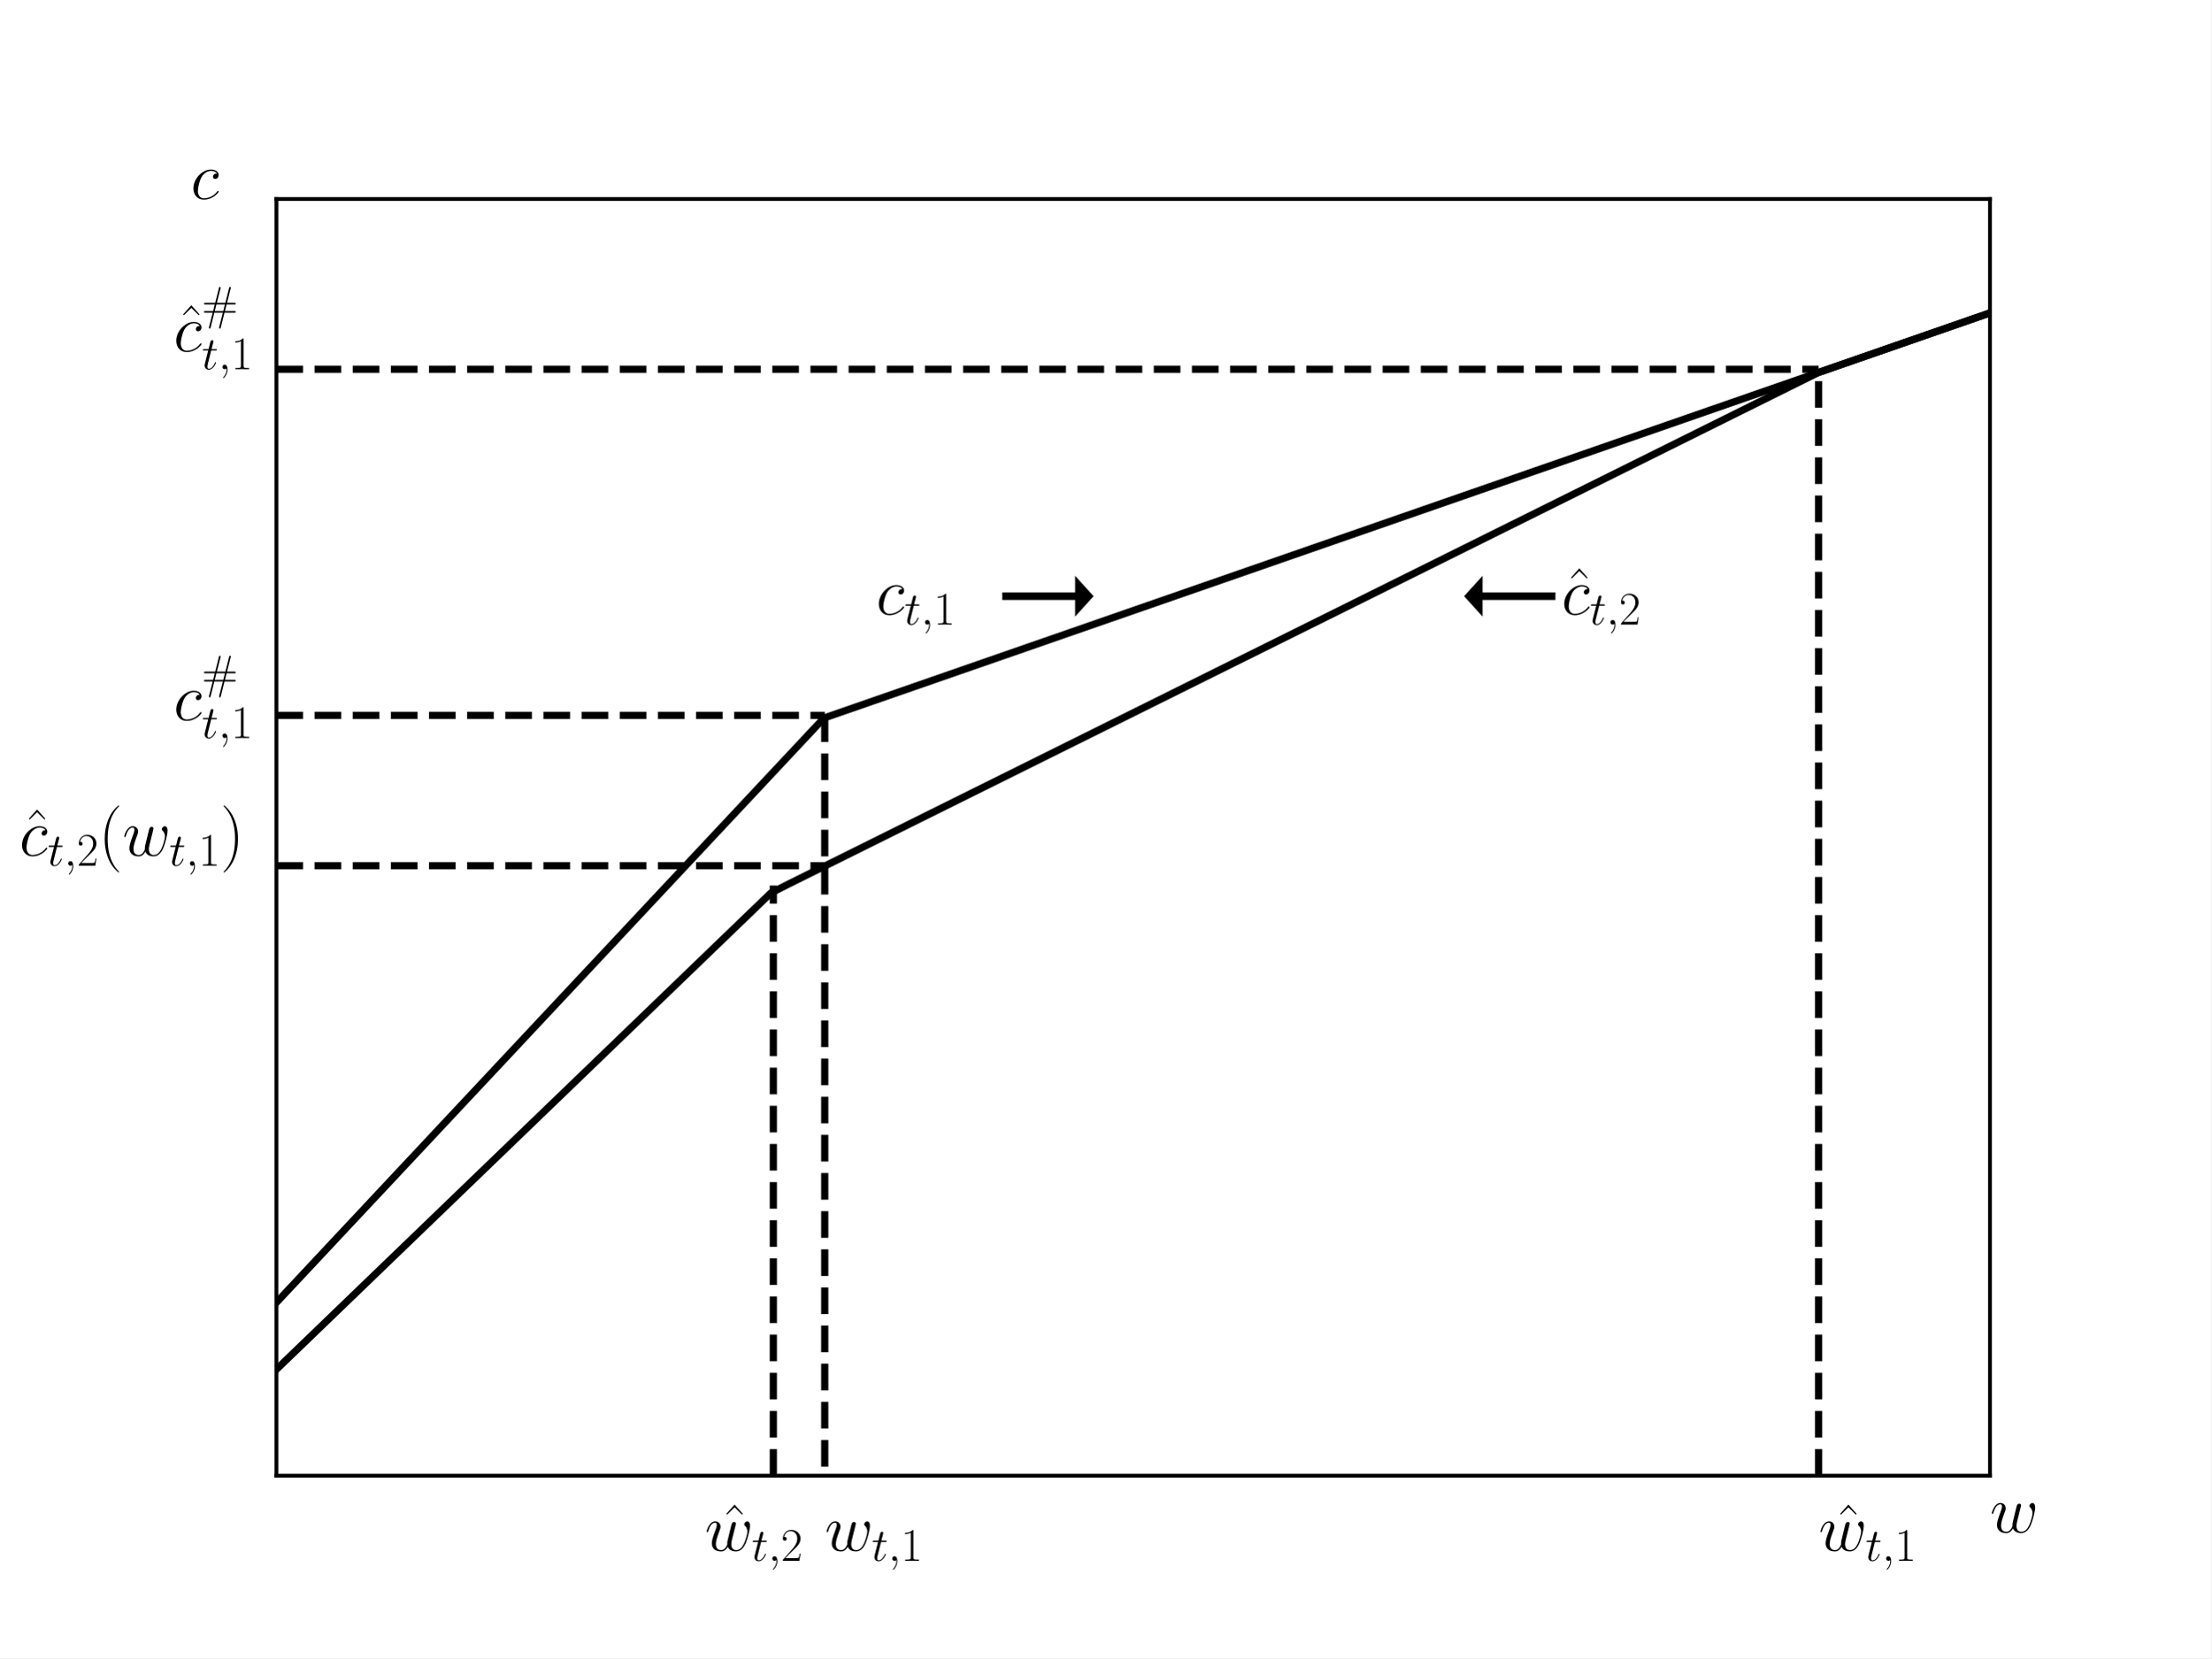
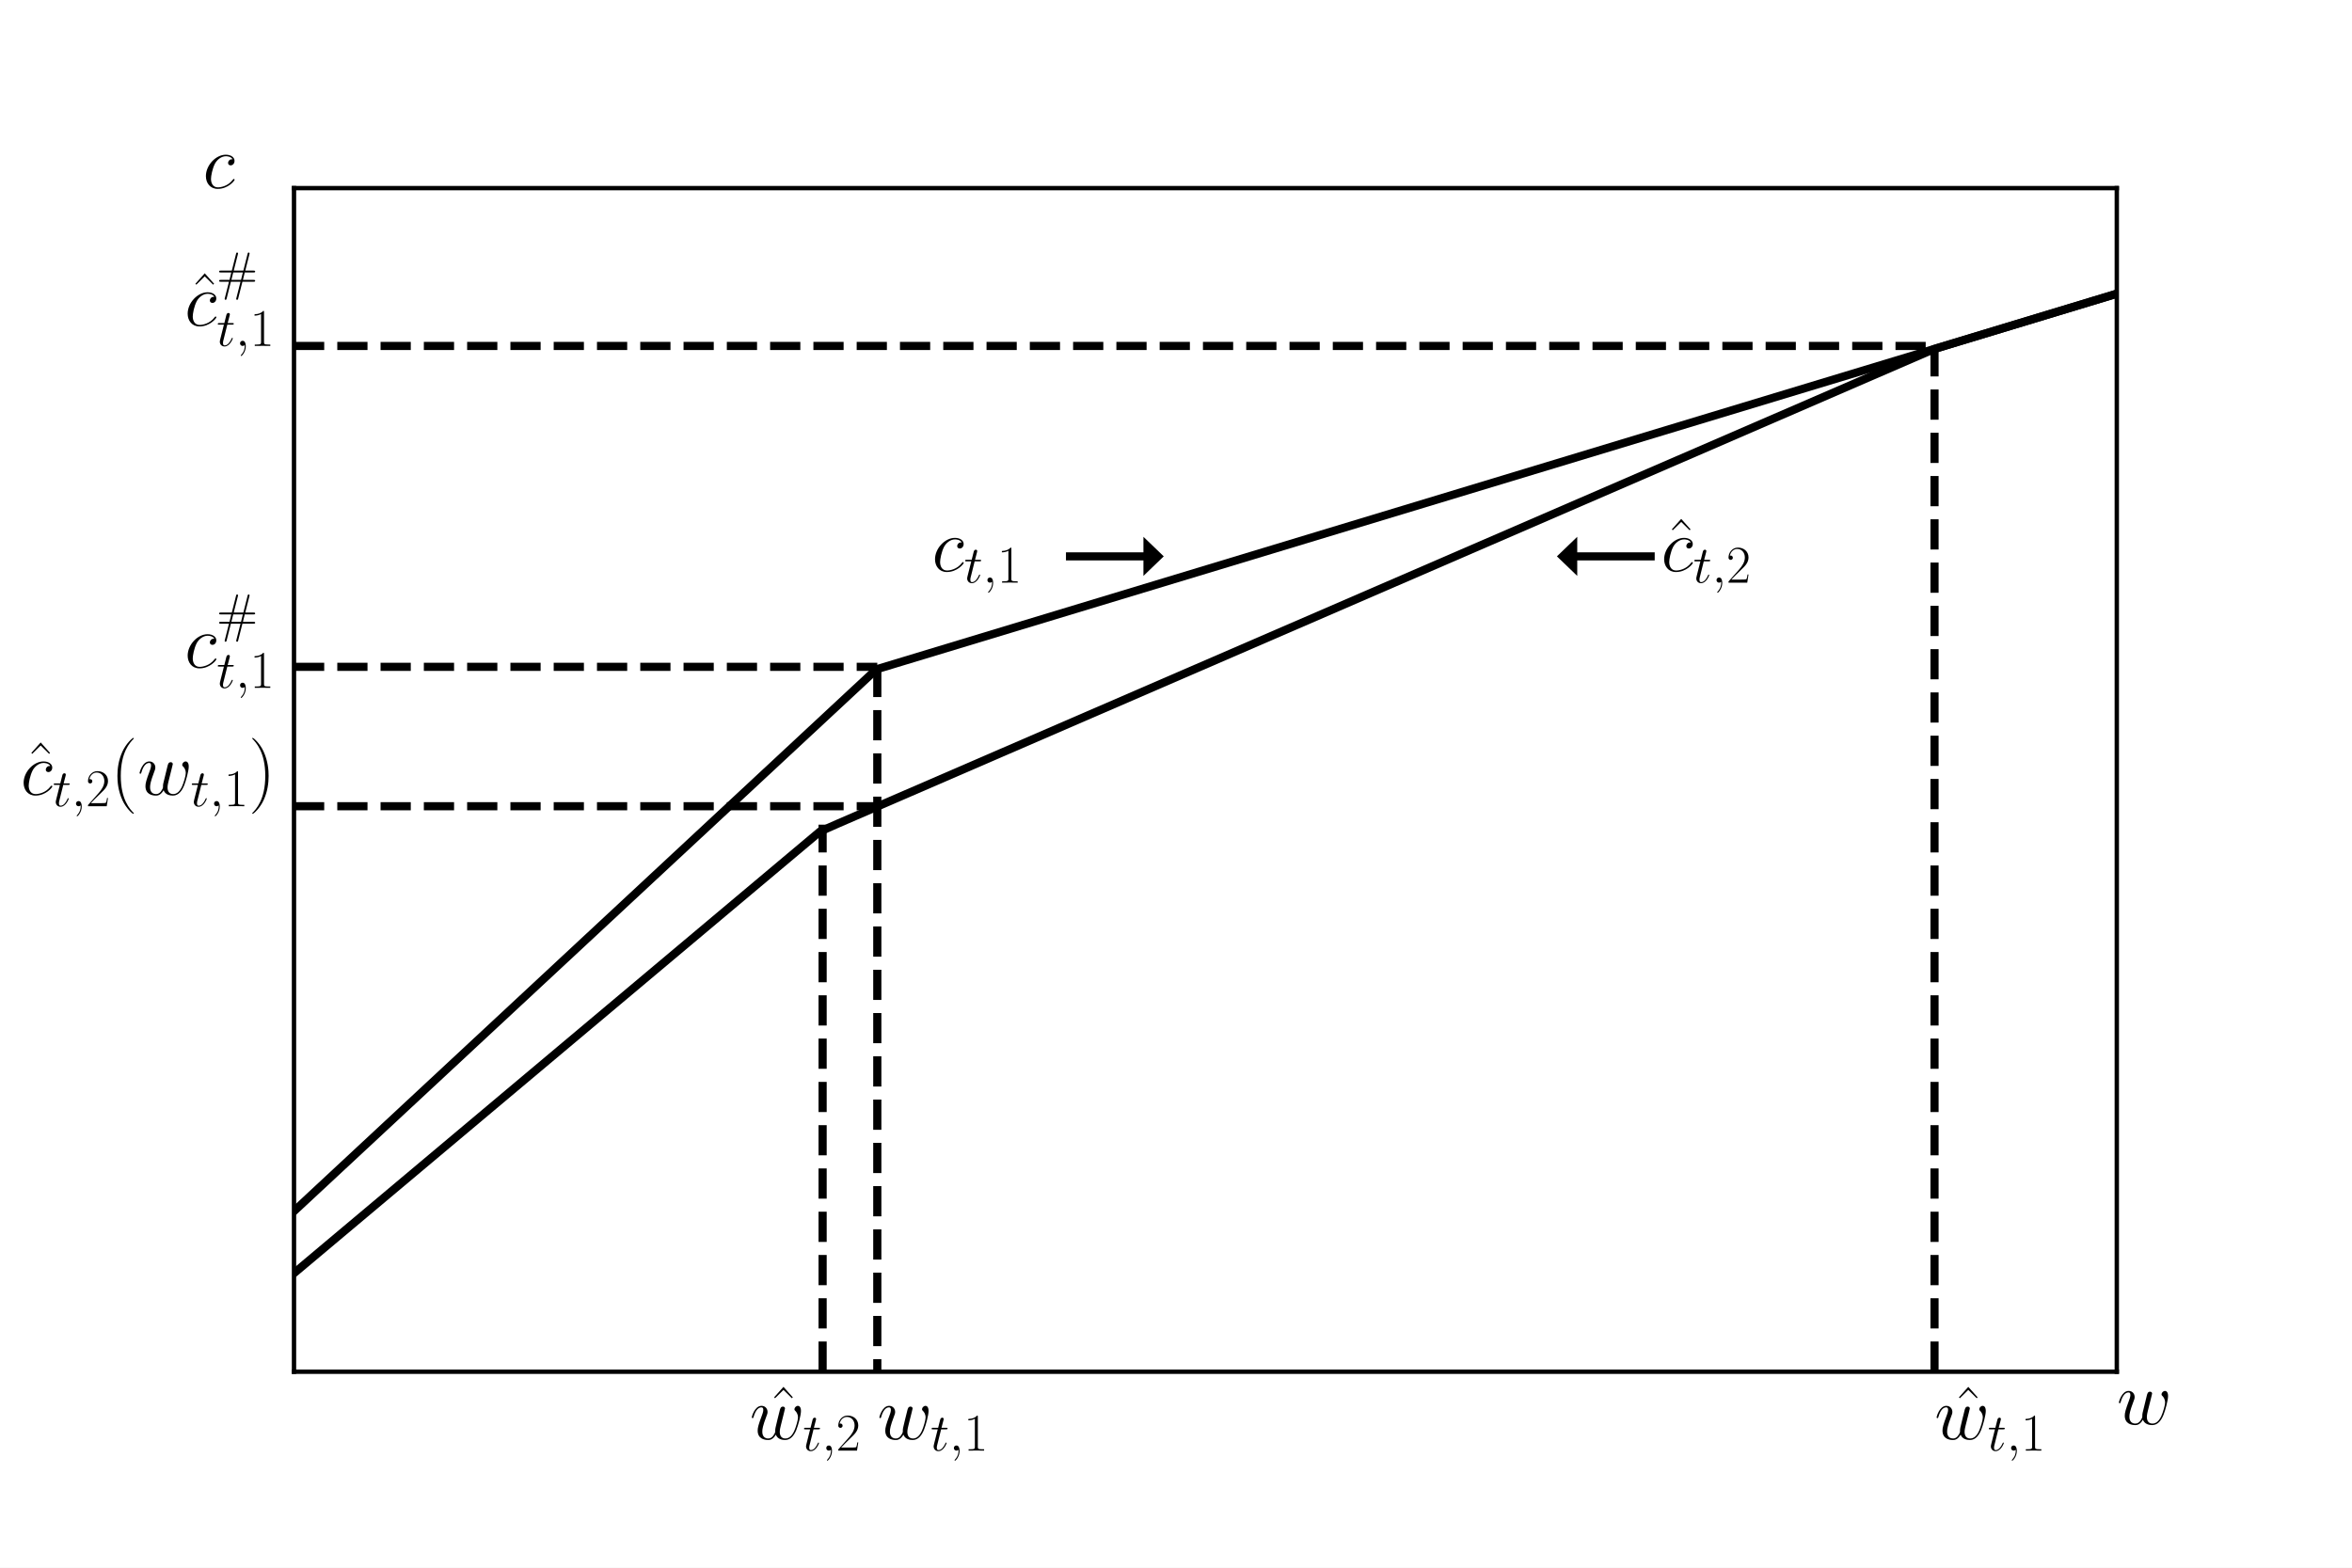
- <svg xmlns="http://www.w3.org/2000/svg" xmlns:xlink="http://www.w3.org/1999/xlink" height="345.6pt" version="1.1" viewBox="0 0 460.8 345.6" width="460.8pt">
+ <svg xmlns="http://www.w3.org/2000/svg" xmlns:xlink="http://www.w3.org/1999/xlink" height="288pt" version="1.1" viewBox="0 0 432 288" width="432pt">
  <defs>
    <style type="text/css">
*{stroke-linecap:butt;stroke-linejoin:round;}
  </style>
  </defs>
  <g id="figure_1">
    <g id="patch_1">
-       <path d="M 0 345.6  L 460.8 345.6  L 460.8 0  L 0 0  z " style="fill:#ffffff;" />
+       <path d="M 0 288  L 432 288  L 432 0  L 0 0  z " style="fill:#ffffff;" />
    </g>
    <g id="axes_1">
      <g id="patch_2">
-         <path d="M 57.6 307.584  L 414.72 307.584  L 414.72 41.472  L 57.6 41.472  z " style="fill:#ffffff;" />
+         <path d="M 54 252  L 388.8 252  L 388.8 34.56  L 54 34.56  z " style="fill:#ffffff;" />
      </g>
      <g id="patch_3">
-         <path clip-path="url(#p9134bd30a1)" d="M 305.798 124.262  L 308.477 121.306  L 308.477 123.967  L 323.654 123.967  L 323.654 124.558  L 308.477 124.558  L 308.477 127.219  z " style="stroke:#000000;stroke-linejoin:miter;" />
+         <path clip-path="url(#p72aad9525d)" d="M 286.686 102.208  L 289.197 99.792  L 289.197 101.966  L 303.426 101.966  L 303.426 102.45  L 289.197 102.45  L 289.197 104.624  z " style="stroke:#000000;stroke-linejoin:miter;" />
      </g>
      <g id="patch_4">
-         <path clip-path="url(#p9134bd30a1)" d="M 227.232 124.262  L 224.554 127.219  L 224.554 124.558  L 209.376 124.558  L 209.376 123.967  L 224.554 123.967  L 224.554 121.306  z " style="stroke:#000000;stroke-linejoin:miter;" />
+         <path clip-path="url(#p72aad9525d)" d="M 213.03 102.208  L 210.519 104.624  L 210.519 102.45  L 196.29 102.45  L 196.29 101.966  L 210.519 101.966  L 210.519 99.792  z " style="stroke:#000000;stroke-linejoin:miter;" />
      </g>
      <g id="matplotlib.axis_1">
        <g id="xtick_1" />
        <g id="xtick_2" />
        <g id="xtick_3" />
        <g id="xtick_4" />
        <g id="xtick_5" />
        <g id="xtick_6" />
        <g id="xtick_7" />
        <g id="xtick_8" />
        <g id="xtick_9" />
      </g>
      <g id="matplotlib.axis_2">
        <g id="ytick_1" />
        <g id="ytick_2" />
        <g id="ytick_3" />
        <g id="ytick_4" />
        <g id="ytick_5" />
        <g id="ytick_6" />
        <g id="ytick_7" />
        <g id="ytick_8" />
        <g id="ytick_9" />
        <g id="ytick_10" />
      </g>
      <g id="line2d_1">
-         <path clip-path="url(#p9134bd30a1)" d="M 57.6 271.488  L 171.392 150.002  L 172.107 149.52  L 414.72 65.21  L 414.72 65.21  " style="fill:none;stroke:#000000;stroke-linecap:square;stroke-width:1.5;" />
+         <path clip-path="url(#p72aad9525d)" d="M 54 222.506  L 160.68 123.239  L 161.351 122.846  L 388.8 53.956  L 388.8 53.956  " style="fill:none;stroke:#000000;stroke-linecap:square;stroke-width:1.5;" />
      </g>
      <g id="line2d_2">
-         <path clip-path="url(#p9134bd30a1)" d="M 57.6 285.432  L 160.657 186.122  L 164.235 184.312  L 378.936 77.645  L 414.72 65.21  L 414.72 65.21  " style="fill:none;stroke:#000000;stroke-linecap:square;stroke-width:1.5;" />
+         <path clip-path="url(#p72aad9525d)" d="M 54 233.9  L 150.616 152.754  L 153.97 151.274  L 355.253 64.117  L 388.8 53.956  L 388.8 53.956  " style="fill:none;stroke:#000000;stroke-linecap:square;stroke-width:1.5;" />
      </g>
      <g id="line2d_3">
-         <path clip-path="url(#p9134bd30a1)" d="M 57.6 149.1  L 171.878 149.1  " style="fill:none;stroke:#000000;stroke-dasharray:5.55,2.4;stroke-dashoffset:0;stroke-width:1.5;" />
+         <path clip-path="url(#p72aad9525d)" d="M 54 122.502  L 161.136 122.502  " style="fill:none;stroke:#000000;stroke-dasharray:5.55,2.4;stroke-dashoffset:0;stroke-width:1.5;" />
      </g>
      <g id="line2d_4">
-         <path clip-path="url(#p9134bd30a1)" d="M 57.6 180.442  L 171.878 180.442  " style="fill:none;stroke:#000000;stroke-dasharray:5.55,2.4;stroke-dashoffset:0;stroke-width:1.5;" />
+         <path clip-path="url(#p72aad9525d)" d="M 54 148.112  L 161.136 148.112  " style="fill:none;stroke:#000000;stroke-dasharray:5.55,2.4;stroke-dashoffset:0;stroke-width:1.5;" />
      </g>
      <g id="line2d_5">
-         <path clip-path="url(#p9134bd30a1)" d="M 57.6 76.954  L 379.008 76.954  " style="fill:none;stroke:#000000;stroke-dasharray:5.55,2.4;stroke-dashoffset:0;stroke-width:1.5;" />
+         <path clip-path="url(#p72aad9525d)" d="M 54 63.552  L 355.32 63.552  " style="fill:none;stroke:#000000;stroke-dasharray:5.55,2.4;stroke-dashoffset:0;stroke-width:1.5;" />
      </g>
      <g id="line2d_6">
-         <path clip-path="url(#p9134bd30a1)" d="M 161.165 307.584  L 161.165 184.581  " style="fill:none;stroke:#000000;stroke-dasharray:5.55,2.4;stroke-dashoffset:0;stroke-width:1.5;" />
+         <path clip-path="url(#p72aad9525d)" d="M 151.092 252  L 151.092 151.494  " style="fill:none;stroke:#000000;stroke-dasharray:5.55,2.4;stroke-dashoffset:0;stroke-width:1.5;" />
      </g>
      <g id="line2d_7">
-         <path clip-path="url(#p9134bd30a1)" d="M 379.008 307.584  L 379.008 76.954  " style="fill:none;stroke:#000000;stroke-dasharray:5.55,2.4;stroke-dashoffset:0;stroke-width:1.5;" />
+         <path clip-path="url(#p72aad9525d)" d="M 355.32 252  L 355.32 63.552  " style="fill:none;stroke:#000000;stroke-dasharray:5.55,2.4;stroke-dashoffset:0;stroke-width:1.5;" />
      </g>
      <g id="line2d_8">
-         <path clip-path="url(#p9134bd30a1)" d="M 171.878 149.1  L 171.878 307.584  " style="fill:none;stroke:#000000;stroke-dasharray:5.55,2.4;stroke-dashoffset:0;stroke-width:1.5;" />
+         <path clip-path="url(#p72aad9525d)" d="M 161.136 122.502  L 161.136 252  " style="fill:none;stroke:#000000;stroke-dasharray:5.55,2.4;stroke-dashoffset:0;stroke-width:1.5;" />
      </g>
      <g id="patch_5">
-         <path d="M 57.6 307.584  L 57.6 41.472  " style="fill:none;stroke:#000000;stroke-linecap:square;stroke-linejoin:miter;stroke-width:0.8;" />
+         <path d="M 54 252  L 54 34.56  " style="fill:none;stroke:#000000;stroke-linecap:square;stroke-linejoin:miter;stroke-width:0.8;" />
      </g>
      <g id="patch_6">
-         <path d="M 414.72 307.584  L 414.72 41.472  " style="fill:none;stroke:#000000;stroke-linecap:square;stroke-linejoin:miter;stroke-width:0.8;" />
+         <path d="M 388.8 252  L 388.8 34.56  " style="fill:none;stroke:#000000;stroke-linecap:square;stroke-linejoin:miter;stroke-width:0.8;" />
      </g>
      <g id="patch_7">
-         <path d="M 57.6 307.584  L 414.72 307.584  " style="fill:none;stroke:#000000;stroke-linecap:square;stroke-linejoin:miter;stroke-width:0.8;" />
+         <path d="M 54 252  L 388.8 252  " style="fill:none;stroke:#000000;stroke-linecap:square;stroke-linejoin:miter;stroke-width:0.8;" />
      </g>
      <g id="patch_8">
-         <path d="M 57.6 41.472  L 414.72 41.472  " style="fill:none;stroke:#000000;stroke-linecap:square;stroke-linejoin:miter;stroke-width:0.8;" />
+         <path d="M 54 34.56  L 388.8 34.56  " style="fill:none;stroke:#000000;stroke-linecap:square;stroke-linejoin:miter;stroke-width:0.8;" />
      </g>
      <g id="text_1">
        <defs>
          <path d="M 22.906 69  L 10.594 55.188  L 11.797 54  L 22.906 64.984  L 34 54  L 35.203 55.188  z " id="CMR17-94" />
          <path d="M 39.094 38  C 37.203 38 36.297 38 34.906 36.797  C 34.297 36.297 33.203 34.797 33.203 33.188  C 33.203 31.188 34.703 29.984 36.594 29.984  C 39 29.984 41.703 31.984 41.703 35.984  C 41.703 40.484 37.094 44 30.203 44  C 17.094 44 4 30.188 4 15.797  C 4 6.969 9.406 -1 19.594 -1  C 33.203 -1 41.797 9.719 41.797 11.031  C 41.797 11.641 41.203 12.141 40.797 12.141  C 40.5 12.141 40.406 12.047 39.5 11.125  C 33.094 2.516 23.594 1 19.797 1  C 12.906 1 10.703 7.078 10.703 12.141  C 10.703 15.688 12.406 25.531 16 32.391  C 18.594 37.094 24 41.984 30.297 41.984  C 31.594 41.984 37.094 41.812 39.094 38  z " id="CMMI12-99" />
          <path d="M 20.094 40.094  L 29.297 40.094  C 31.203 40.094 32.203 40.094 32.203 41.891  C 32.203 43 31.594 43 29.594 43  L 20.797 43  L 24.5 57.25  C 24.906 58.625 24.906 58.812 24.906 59.5  C 24.906 61.094 23.594 62 22.297 62  C 21.5 62 19.203 61.688 18.406 58.531  L 14.5 43  L 5.094 43  C 3.094 43 2.203 43 2.203 41.094  C 2.203 40.094 2.906 40.094 4.797 40.094  L 13.703 40.094  L 7.094 13.766  C 6.297 10.266 6 9.266 6 7.969  C 6 3.281 9.297 -1 14.906 -1  C 25 -1 30.406 13.562 30.406 14.266  C 30.406 14.859 30 15.156 29.406 15.156  C 29.203 15.156 28.797 15.156 28.594 14.75  C 28.5 14.656 28.406 14.562 27.703 12.969  C 25.594 7.969 21 1 15.203 1  C 12.203 1 12 3.484 12 5.688  C 12 5.781 12 7.672 12.297 8.875  z " id="CMMI12-116" />
          <path d="M 19.5 -0.406  C 19.5 5.391 17.594 9.688 13.5 9.688  C 10.297 9.688 8.703 7.094 8.703 4.891  C 8.703 2.688 10.203 0 13.594 0  C 14.906 0 16 0.391 16.906 1.297  C 17.094 1.5 17.203 1.5 17.297 1.5  C 17.5 1.5 17.5 0.094 17.5 -0.406  C 17.5 -3.641 16.906 -10.031 11.094 -16.422  C 10 -17.609 10 -17.812 10 -18  C 10 -18.5 10.5 -19 11 -19  C 11.797 -19 19.5 -11.703 19.5 -0.406  z " id="CMMI12-59" />
          <path d="M 41.703 15.469  L 39.906 15.469  C 38.906 8.391 38.094 7.188 37.703 6.594  C 37.203 5.797 30 5.797 28.594 5.797  L 9.406 5.797  C 13 9.688 20 16.766 28.5 24.938  C 34.594 30.719 41.703 37.5 41.703 47.391  C 41.703 59.188 32.297 66 21.797 66  C 10.797 66 4.094 56.297 4.094 47.297  C 4.094 43.391 7 42.891 8.203 42.891  C 9.203 42.891 12.203 43.484 12.203 46.984  C 12.203 50.094 9.594 51 8.203 51  C 7.594 51 7 50.891 6.594 50.688  C 8.5 59.188 14.297 63.391 20.406 63.391  C 29.094 63.391 34.797 56.5 34.797 47.391  C 34.797 38.703 29.703 31.219 24 24.734  L 4.094 2.297  L 4.094 0  L 39.297 0  z " id="CMR17-50" />
        </defs>
-         <g transform="translate(325.44 130.176)scale(0.14 -0.14)">
+         <g transform="translate(305.1 107.04)scale(0.14 -0.14)">
          <use transform="translate(3.565821 14.95037)scale(0.996264)" xlink:href="#CMR17-94" />
          <use transform="translate(0 14.94392)scale(0.996264)" xlink:href="#CMMI12-99" />
          <use transform="translate(41.98323 0)scale(0.697382)" xlink:href="#CMMI12-116" />
          <use transform="translate(66.64154 0)scale(0.697382)" xlink:href="#CMMI12-59" />
          <use transform="translate(85.60948 0)scale(0.697382)" xlink:href="#CMR17-50" />
        </g>
      </g>
      <g id="text_2">
        <defs>
          <path d="M 26.594 63.797  C 26.594 65.891 26.5 66 25.094 66  C 21.203 61.359 15.297 59.891 9.703 59.688  C 9.406 59.688 8.906 59.688 8.797 59.5  C 8.703 59.297 8.703 59.094 8.703 57  C 11.797 57 17 57.594 21 59.984  L 21 7.297  C 21 3.797 20.797 2.594 12.203 2.594  L 9.203 2.594  L 9.203 0  C 14 0.094 19 0.188 23.797 0.188  C 28.594 0.188 33.594 0.094 38.406 0  L 38.406 2.594  L 35.406 2.594  C 26.797 2.594 26.594 3.688 26.594 7.297  z " id="CMR17-49" />
        </defs>
-         <g transform="translate(182.592 130.176)scale(0.14 -0.14)">
+         <g transform="translate(171.18 107.04)scale(0.14 -0.14)">
          <use transform="translate(0 14.94392)scale(0.996264)" xlink:href="#CMMI12-99" />
          <use transform="translate(41.98323 0)scale(0.697382)" xlink:href="#CMMI12-116" />
          <use transform="translate(66.64154 0)scale(0.697382)" xlink:href="#CMMI12-59" />
          <use transform="translate(85.60948 0)scale(0.697382)" xlink:href="#CMR17-49" />
        </g>
      </g>
      <g id="text_3">
-         <g transform="translate(39.744 41.472)scale(0.14 -0.14)">
+         <g transform="translate(37.26 34.56)scale(0.14 -0.14)">
          <use transform="scale(0.996264)" xlink:href="#CMMI12-99" />
        </g>
      </g>
      <g id="text_4">
        <defs>
          <path d="M 34.406 6.078  C 36.594 0.094 42.797 -1 46.594 -1  C 54.203 -1 58.703 5.578 61.5 12.469  C 63.797 18.25 67.5 31.422 67.5 37.312  C 67.5 43.391 64.406 44 63.5 44  C 61.094 44 58.906 41.594 58.906 39.594  C 58.906 38.406 59.594 37.703 60.094 37.312  C 61 36.406 63.594 33.719 63.594 28.531  C 63.594 25.141 60.797 15.75 58.703 11.062  C 55.906 4.984 52.203 1 47 1  C 41.406 1 39.594 5.188 39.594 9.766  C 39.594 12.656 40.5 16.156 40.906 17.844  L 45.094 34.609  C 45.594 36.609 46.5 40.094 46.5 40.484  C 46.5 41.984 45.297 43 43.797 43  C 40.906 43 40.203 40.484 39.594 38.094  C 38.594 34.203 34.406 17.344 34 15.156  C 33.594 13.453 33.594 12.359 33.594 10.172  C 33.594 7.781 30.406 3.984 30.297 3.781  C 29.203 2.688 27.594 1 24.5 1  C 16.594 1 16.594 8.469 16.594 10.172  C 16.594 13.359 17.297 17.75 21.797 29.625  C 23 32.719 23.5 34.016 23.5 36.016  C 23.5 40.203 20.5 44 15.594 44  C 6.406 44 2.703 29.531 2.703 28.719  C 2.703 28.328 3.094 27.828 3.797 27.828  C 4.703 27.828 4.797 28.234 5.203 29.625  C 7.703 38.406 11.594 41.984 15.297 41.984  C 16.297 41.984 17.906 41.891 17.906 38.703  C 17.906 38.203 17.906 36.109 16.203 31.719  C 11.5 19.25 10.5 15.156 10.5 11.375  C 10.5 0.891 19.094 -1 24.203 -1  C 25.906 -1 30.406 -1 34.406 6.078  z " id="CMMI12-119" />
        </defs>
-         <g transform="translate(414.72 319.4112)scale(0.14 -0.14)">
+         <g transform="translate(388.8 261.664)scale(0.14 -0.14)">
          <use transform="scale(0.996264)" xlink:href="#CMMI12-119" />
        </g>
      </g>
      <g id="text_5">
        <defs>
          <path d="M 30.594 -24.406  C 30.594 -24.312 30.594 -24.109 30.297 -23.812  C 25.703 -19.109 13.406 -6.297 13.406 24.938  C 13.406 56.172 25.5 68.875 30.406 73.891  C 30.406 73.984 30.594 74.188 30.594 74.484  C 30.594 74.797 30.297 75 29.906 75  C 28.797 75 20.297 67.578 15.406 56.562  C 10.406 45.453 9 34.656 9 25.047  C 9 17.828 9.703 5.625 15.703 -7.297  C 20.5 -17.703 28.703 -25 29.906 -25  C 30.406 -25 30.594 -24.812 30.594 -24.406  z " id="CMR17-40" />
          <path d="M 26.297 24.938  C 26.297 32.141 25.594 44.359 19.594 57.266  C 14.797 67.688 6.594 75 5.406 75  C 5.094 75 4.703 74.891 4.703 74.391  C 4.703 74.188 4.797 74.094 4.906 73.891  C 9.703 68.875 21.906 56.172 21.906 25.047  C 21.906 -6.188 9.797 -18.906 4.906 -23.906  C 4.797 -24.109 4.703 -24.203 4.703 -24.406  C 4.703 -24.906 5.094 -25 5.406 -25  C 6.5 -25 15 -17.609 19.906 -6.594  C 24.906 4.516 26.297 15.328 26.297 24.938  z " id="CMR17-41" />
        </defs>
-         <g transform="translate(4.032 180.4416)scale(0.14 -0.14)">
+         <g transform="translate(3.78 148.112)scale(0.14 -0.14)">
          <use transform="translate(3.565821 14.95037)scale(0.996264)" xlink:href="#CMR17-94" />
          <use transform="translate(0 14.94392)scale(0.996264)" xlink:href="#CMMI12-99" />
          <use transform="translate(41.98323 0)scale(0.697382)" xlink:href="#CMMI12-116" />
          <use transform="translate(66.64154 0)scale(0.697382)" xlink:href="#CMMI12-59" />
          <use transform="translate(85.60948 0)scale(0.697382)" xlink:href="#CMR17-50" />
          <use transform="translate(118.0908 14.94392)scale(0.996264)" xlink:href="#CMR17-40" />
          <use transform="translate(153.3716 14.94392)scale(0.996264)" xlink:href="#CMMI12-119" />
          <use transform="translate(223.1035 0)scale(0.697382)" xlink:href="#CMMI12-116" />
          <use transform="translate(247.7619 0)scale(0.697382)" xlink:href="#CMMI12-59" />
          <use transform="translate(266.7298 0)scale(0.697382)" xlink:href="#CMR17-49" />
          <use transform="translate(299.2111 14.94392)scale(0.996264)" xlink:href="#CMR17-41" />
        </g>
      </g>
      <g id="text_6">
        <defs>
          <path d="M 48.5 14  L 69.094 14  C 70.797 14 72.5 14 72.5 15.797  C 72.5 17.5 71 17.5 69.5 17.5  L 49.5 17.5  L 52.906 31.484  L 69.5 31.484  C 71 31.484 72.5 31.484 72.5 33.188  C 72.5 35 70.797 35 69.094 35  L 53.906 35  L 61.594 65.391  C 61.906 66.391 62 66.891 62 67.188  C 62 68.188 61.203 69 60.203 69  C 58.797 69 58.5 67.594 58.297 66.797  L 50.297 35  L 32.203 35  L 39.906 65.391  C 40.203 66.391 40.297 66.891 40.297 67.188  C 40.297 68.188 39.5 69 38.5 69  C 37.094 69 36.797 67.594 36.594 66.797  L 28.594 35  L 8 35  C 6.297 35 4.594 35 4.594 33.188  C 4.594 31.484 6.094 31.484 7.594 31.484  L 27.594 31.484  L 24.203 17.5  L 7.594 17.5  C 6.094 17.5 4.594 17.5 4.594 15.797  C 4.594 14 6.297 14 8 14  L 23.203 14  L 15.5 -16.391  C 15.203 -17.406 15.094 -17.906 15.094 -18.203  C 15.094 -19.203 15.906 -20 16.906 -20  C 18.297 -20 18.594 -18.609 18.797 -17.812  L 26.797 14  L 44.906 14  L 37.203 -16.391  C 36.906 -17.406 36.797 -17.906 36.797 -18.203  C 36.797 -19.203 37.594 -20 38.594 -20  C 40 -20 40.297 -18.609 40.5 -17.812  z M 27.797 17.5  L 31.203 31.484  L 49.297 31.484  L 45.906 17.5  z " id="CMR17-35" />
        </defs>
-         <g transform="translate(36.1728 153.8304)scale(0.14 -0.14)">
+         <g transform="translate(33.912 126.368)scale(0.14 -0.14)">
          <use transform="translate(0 26.57808)scale(0.996264)" xlink:href="#CMMI12-99" />
          <use transform="translate(41.98323 74.45847)scale(0.697382)" xlink:href="#CMR17-35" />
          <use transform="translate(41.98323 0)scale(0.697382)" xlink:href="#CMMI12-116" />
          <use transform="translate(66.64154 0)scale(0.697382)" xlink:href="#CMMI12-59" />
          <use transform="translate(85.60948 0)scale(0.697382)" xlink:href="#CMR17-49" />
        </g>
      </g>
      <g id="text_7">
-         <g transform="translate(36.1728 76.9536)scale(0.14 -0.14)">
+         <g transform="translate(33.912 63.552)scale(0.14 -0.14)">
          <use transform="translate(3.565821 26.58454)scale(0.996264)" xlink:href="#CMR17-94" />
          <use transform="translate(0 26.57808)scale(0.996264)" xlink:href="#CMMI12-99" />
          <use transform="translate(41.98323 74.45847)scale(0.697382)" xlink:href="#CMR17-35" />
          <use transform="translate(41.98323 0)scale(0.697382)" xlink:href="#CMMI12-116" />
          <use transform="translate(66.64154 0)scale(0.697382)" xlink:href="#CMMI12-59" />
          <use transform="translate(85.60948 0)scale(0.697382)" xlink:href="#CMR17-49" />
        </g>
      </g>
      <g id="text_8">
-         <g transform="translate(171.8784 325.3248)scale(0.14 -0.14)">
+         <g transform="translate(161.136 266.496)scale(0.14 -0.14)">
          <use transform="translate(0 14.94392)scale(0.996264)" xlink:href="#CMMI12-119" />
          <use transform="translate(69.73199 0)scale(0.697382)" xlink:href="#CMMI12-116" />
          <use transform="translate(94.3903 0)scale(0.697382)" xlink:href="#CMMI12-59" />
          <use transform="translate(113.3582 0)scale(0.697382)" xlink:href="#CMR17-49" />
        </g>
      </g>
      <g id="text_9">
-         <g transform="translate(146.88 325.3248)scale(0.14 -0.14)">
+         <g transform="translate(137.7 266.496)scale(0.14 -0.14)">
          <use transform="translate(21.49038 14.95037)scale(0.996264)" xlink:href="#CMR17-94" />
          <use transform="translate(0 14.94392)scale(0.996264)" xlink:href="#CMMI12-119" />
          <use transform="translate(69.73199 0)scale(0.697382)" xlink:href="#CMMI12-116" />
          <use transform="translate(94.3903 0)scale(0.697382)" xlink:href="#CMMI12-59" />
          <use transform="translate(113.3582 0)scale(0.697382)" xlink:href="#CMR17-50" />
        </g>
      </g>
      <g id="text_10">
-         <g transform="translate(379.008 325.3248)scale(0.14 -0.14)">
+         <g transform="translate(355.32 266.496)scale(0.14 -0.14)">
          <use transform="translate(21.49038 14.95037)scale(0.996264)" xlink:href="#CMR17-94" />
          <use transform="translate(0 14.94392)scale(0.996264)" xlink:href="#CMMI12-119" />
          <use transform="translate(69.73199 0)scale(0.697382)" xlink:href="#CMMI12-116" />
          <use transform="translate(94.3903 0)scale(0.697382)" xlink:href="#CMMI12-59" />
          <use transform="translate(113.3582 0)scale(0.697382)" xlink:href="#CMR17-49" />
        </g>
      </g>
    </g>
  </g>
  <defs>
-     <clipPath id="p9134bd30a1">
-       <rect height="266.112" width="357.12" x="57.6" y="41.472" />
+     <clipPath id="p72aad9525d">
+       <rect height="217.44" width="334.8" x="54" y="34.56" />
    </clipPath>
  </defs>
</svg>
